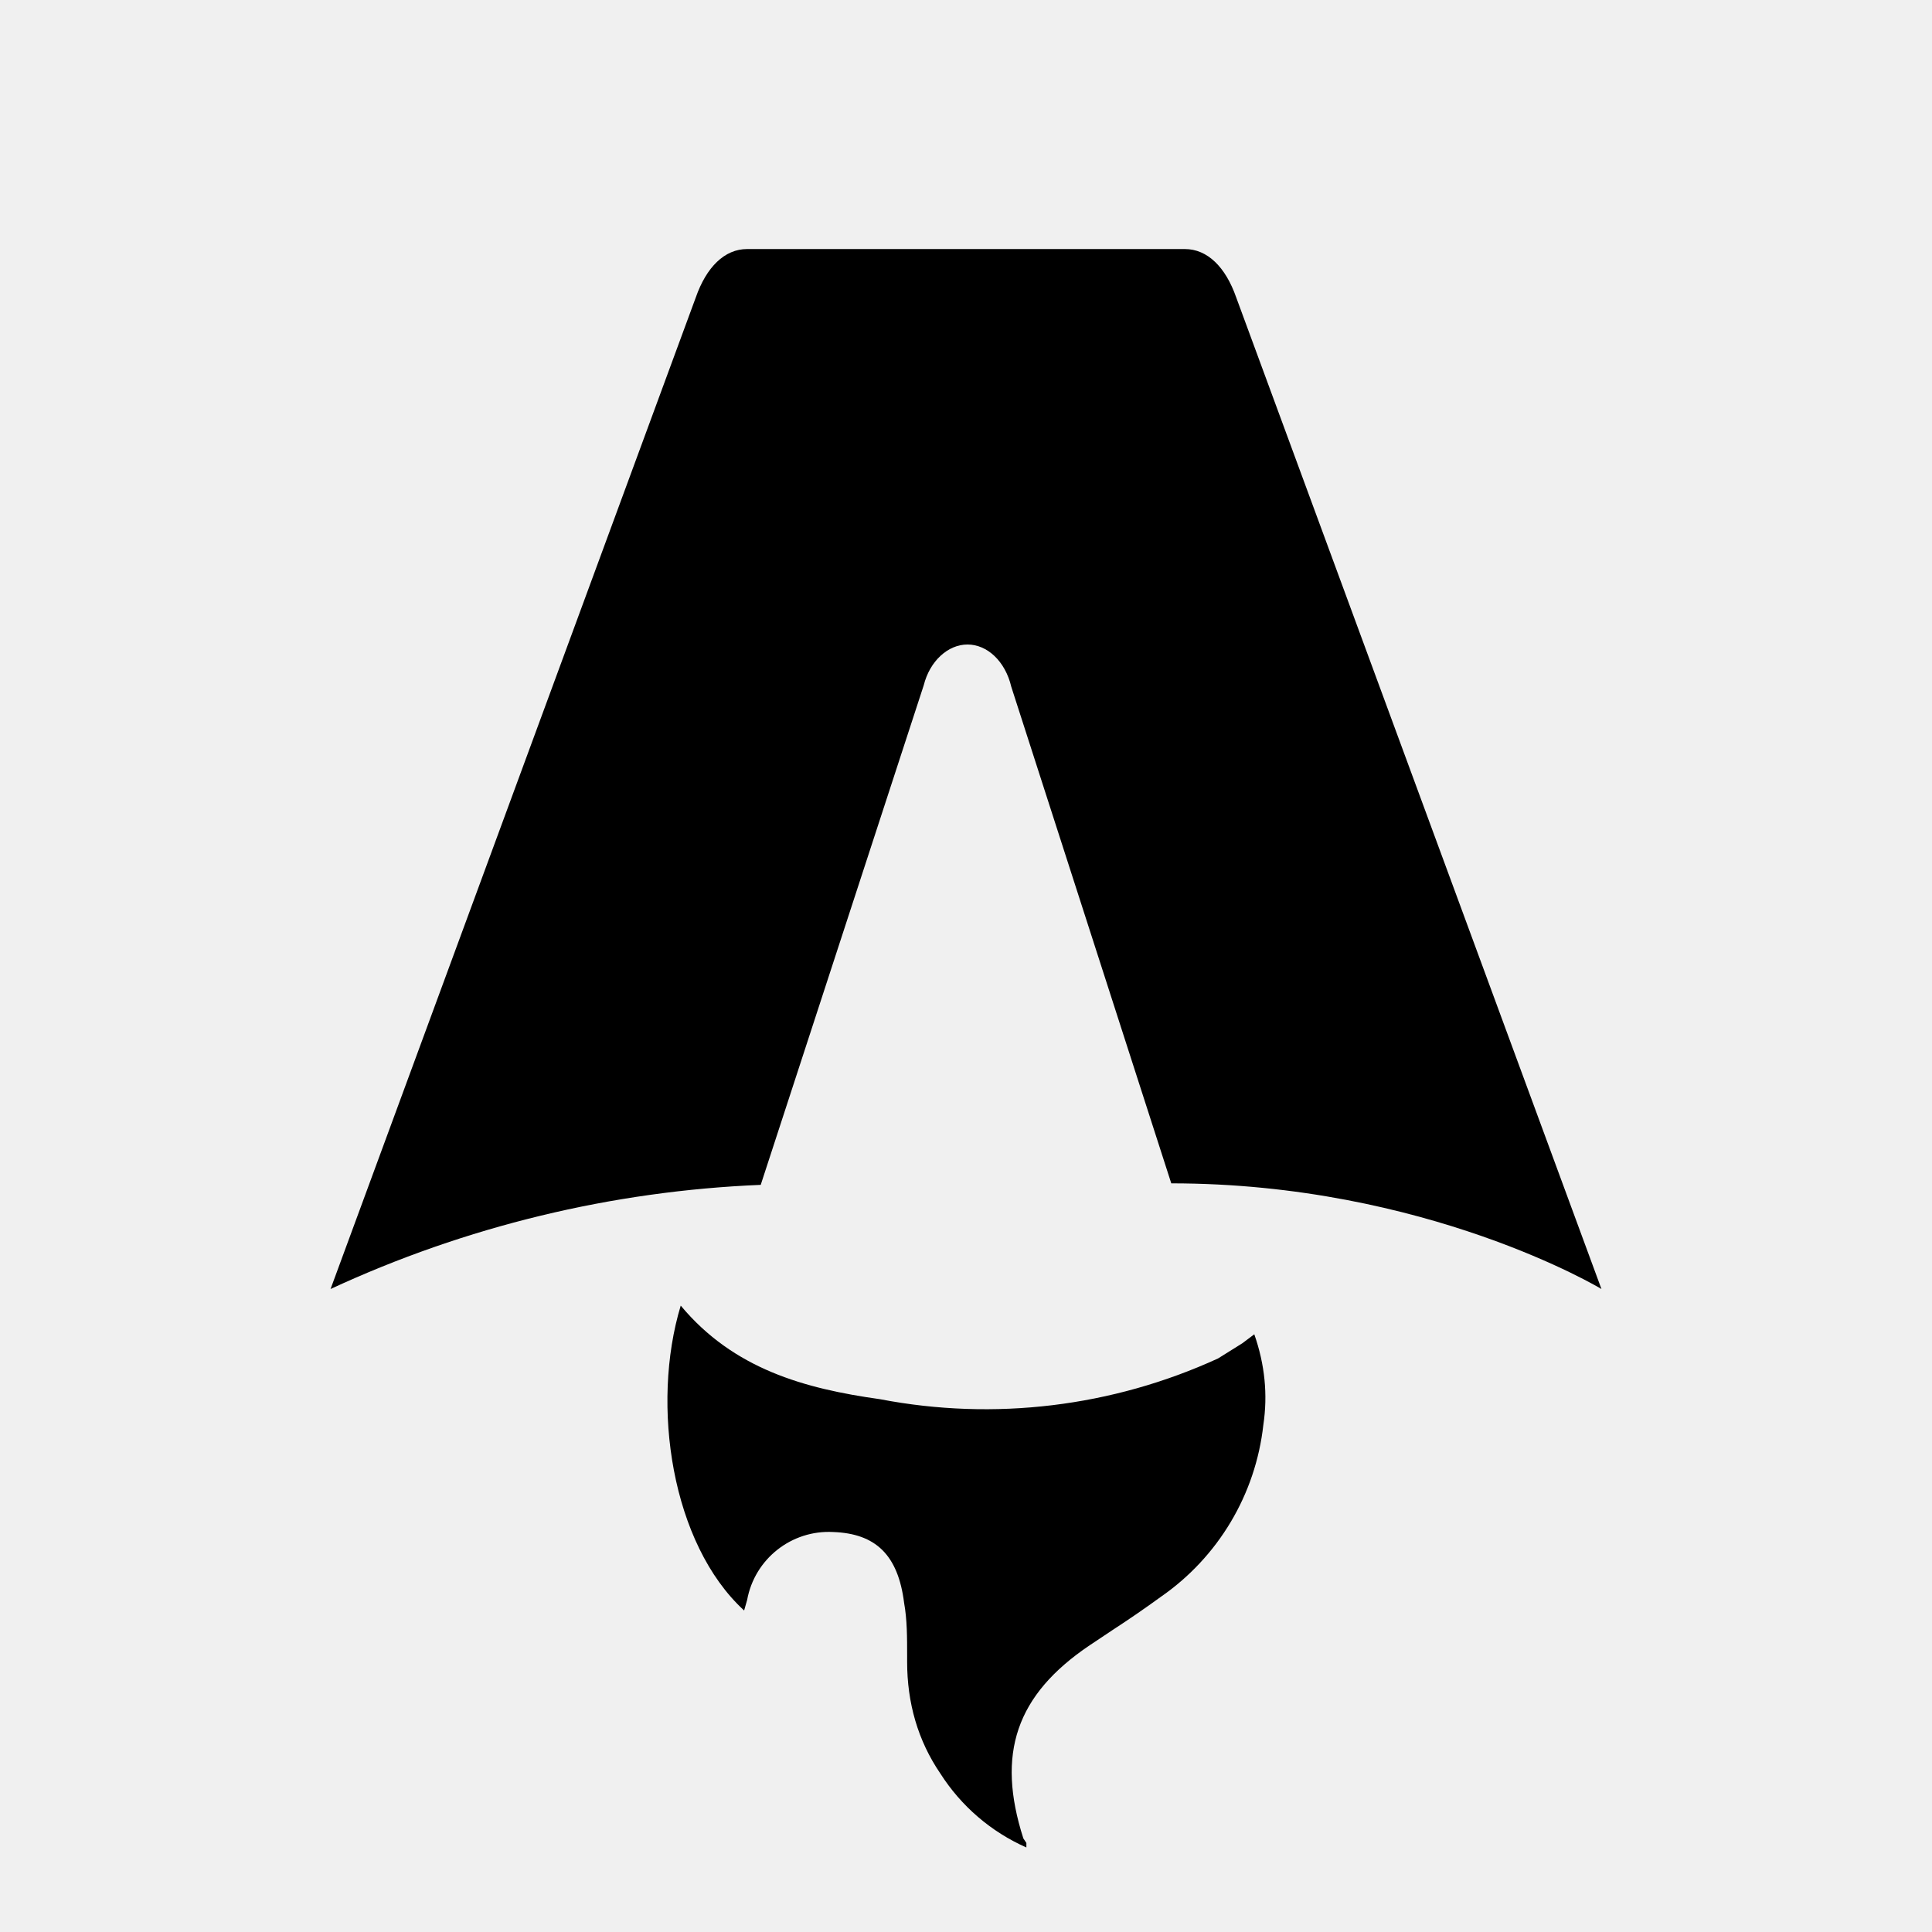
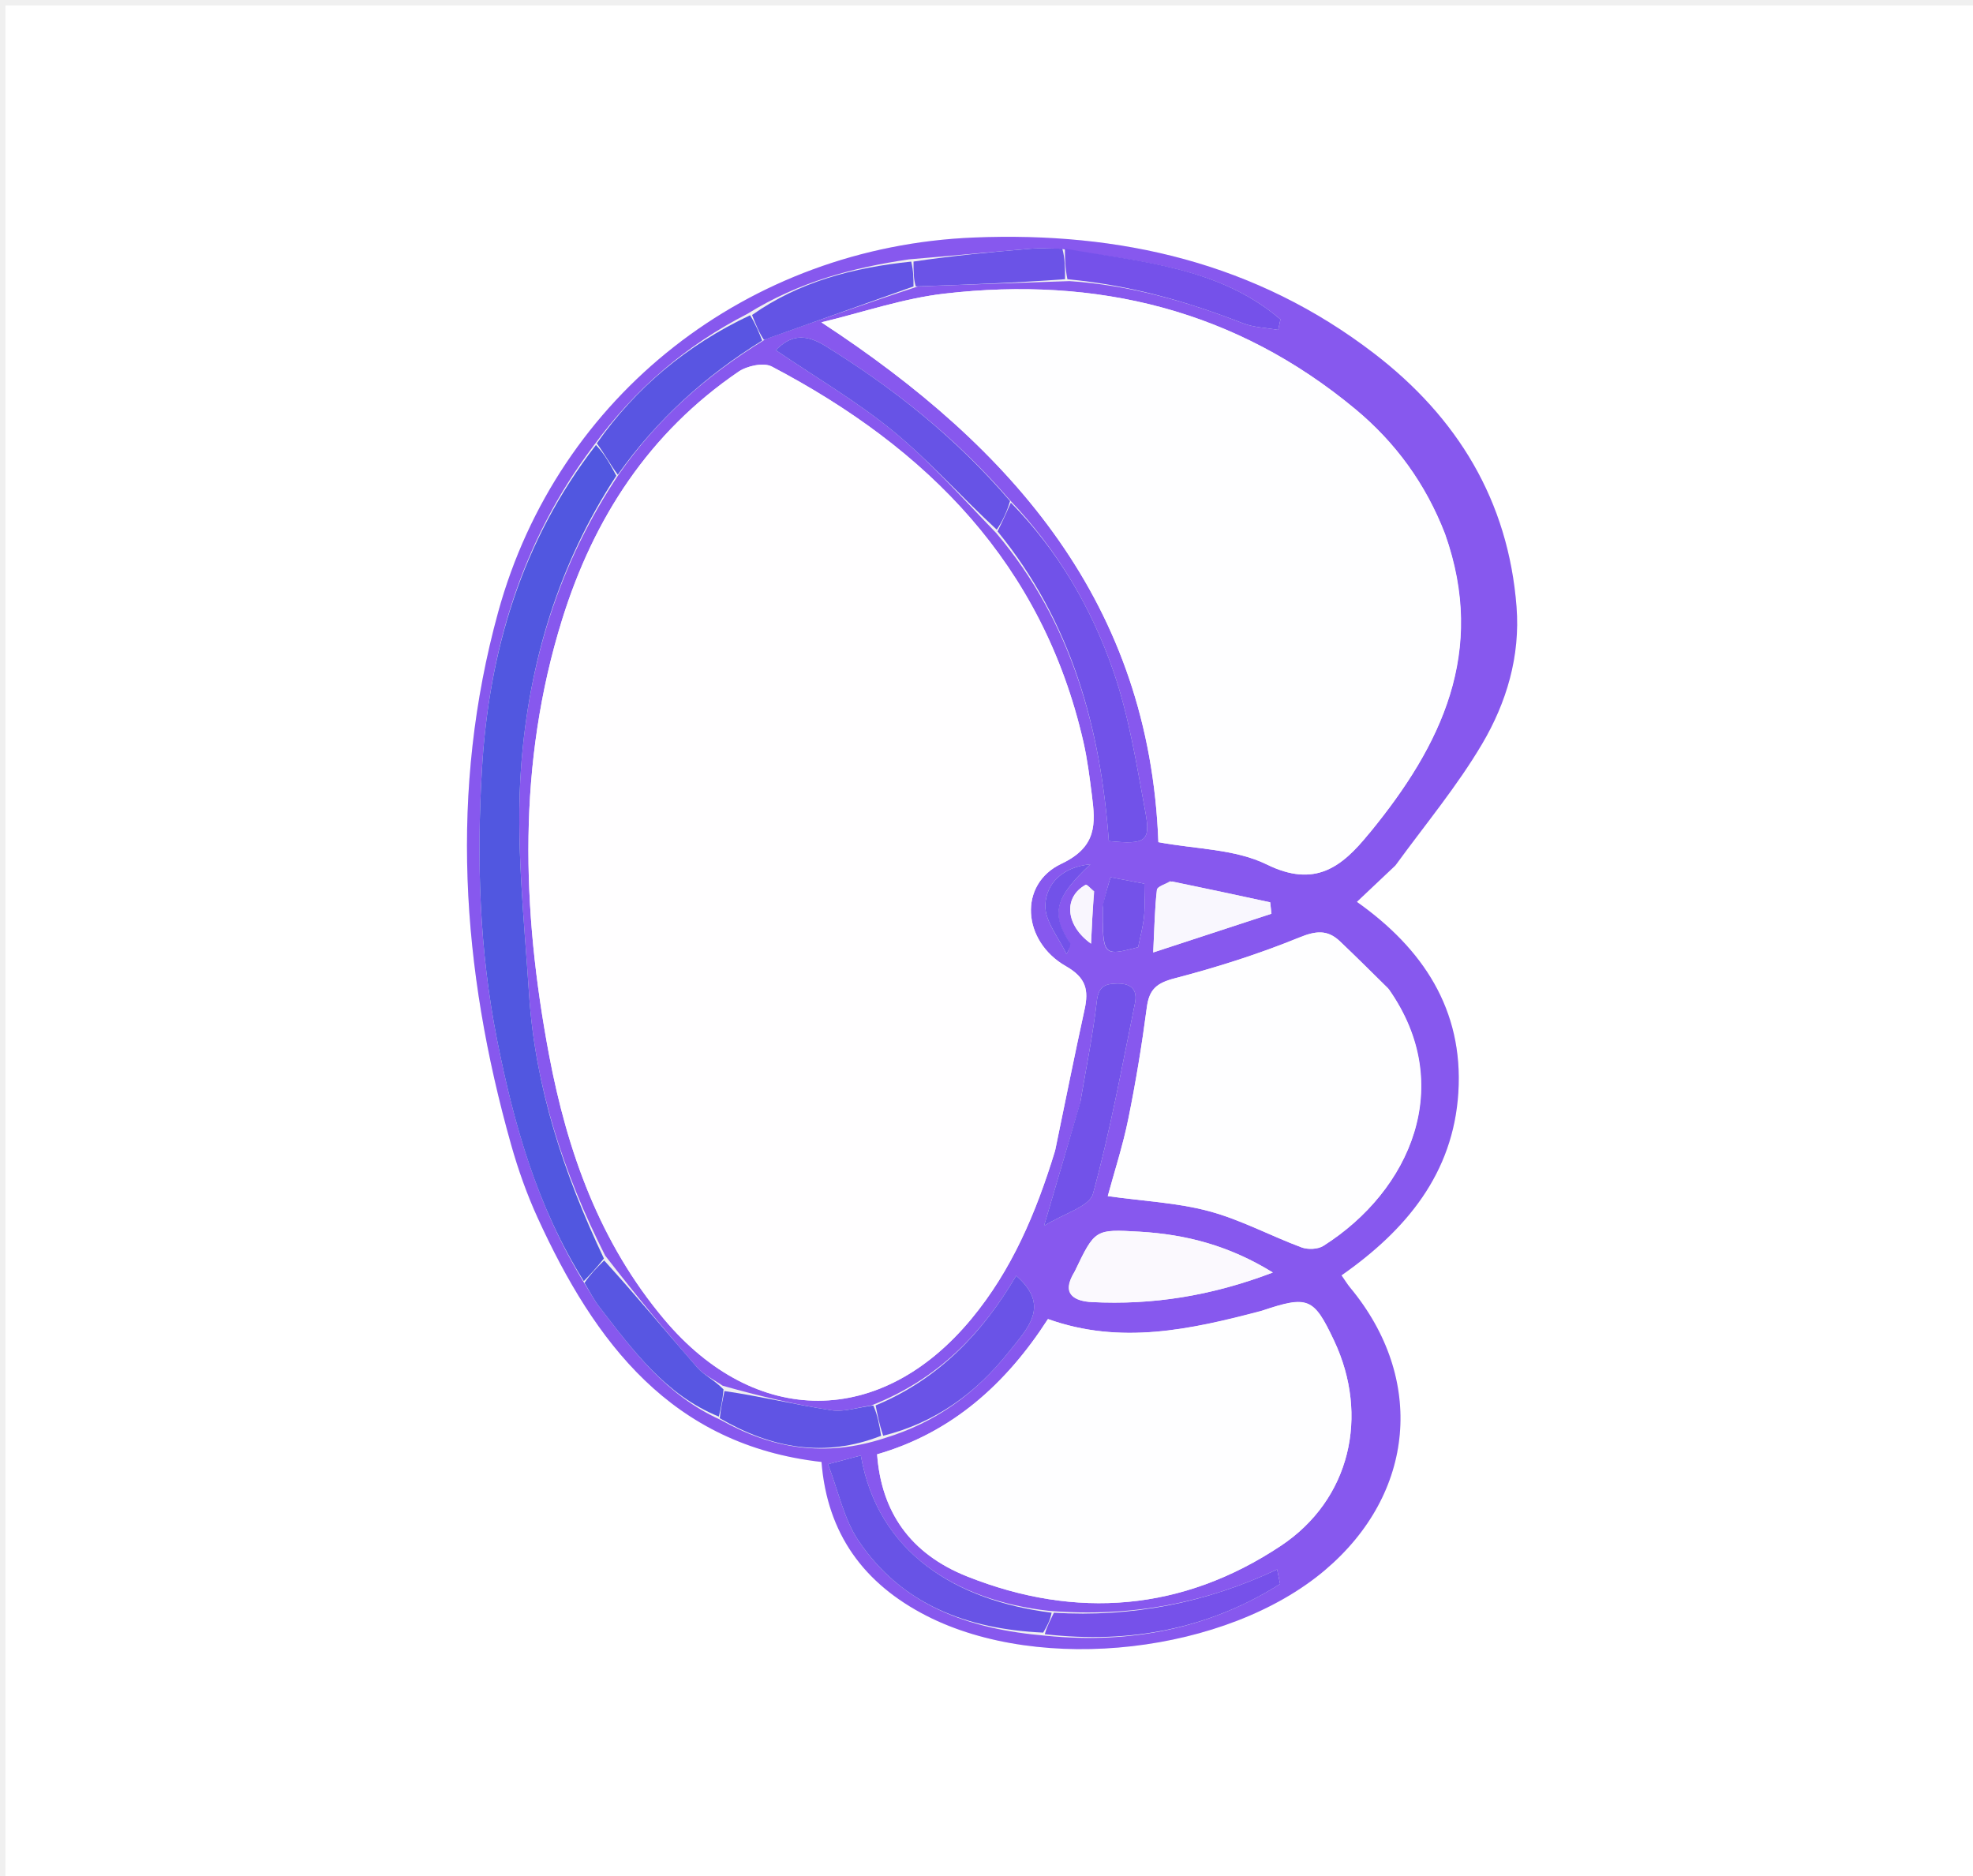
- <svg xmlns="http://www.w3.org/2000/svg" fill="none" viewBox="0 0 128 128">
-   <path d="M50.4 78.5a75.1 75.1 0 0 0-28.5 6.9l24.2-65.7c.7-2 1.9-3.2 3.4-3.2h29c1.5 0 2.7 1.2 3.4 3.2l24.2 65.7s-11.6-7-28.5-7L67 45.5c-.4-1.7-1.6-2.8-2.9-2.8-1.3 0-2.5 1.1-2.9 2.7L50.4 78.5Zm-1.1 28.2Zm-4.2-20.2c-2 6.6-.6 15.8 4.2 20.2a17.5 17.5 0 0 1 .2-.7 5.5 5.5 0 0 1 5.7-4.5c2.8.1 4.3 1.5 4.7 4.7.2 1.1.2 2.3.2 3.5v.4c0 2.7.7 5.2 2.2 7.4a13 13 0 0 0 5.7 4.9v-.3l-.2-.3c-1.8-5.6-.5-9.5 4.4-12.8l1.5-1a73 73 0 0 0 3.2-2.2 16 16 0 0 0 6.8-11.4c.3-2 .1-4-.6-6l-.8.6-1.6 1a37 37 0 0 1-22.4 2.7c-5-.7-9.7-2-13.2-6.2Z" />
-   <style>
-         path { fill: #000; }
-         @media (prefers-color-scheme: dark) {
-             path { fill: #FFF; }
-         }
-     </style>
+ <svg xmlns="http://www.w3.org/2000/svg" version="1.1" id="Layer_1" x="0px" y="0px" width="100%" viewBox="0 0 365 347" enable-background="new 0 0 365 347" xml:space="preserve">
+   <path fill="#FFFFFF" opacity="1" stroke="none" d=" M218,348   C145.333,348 73.167,348 1,348   C1,232.333 1,116.667 1,1   C122.667,1 244.333,1 366,1   C366,116.667 366,232.333 366,348   C316.833,348 267.667,348 218,348  M258.377,159.871   C263.707,152.473 269.595,145.404 274.207,137.583   C278.701,129.962 281.259,121.401 280.557,112.278   C279.043,92.599 269.588,77.208 254.249,65.419   C232.419,48.642 207.319,42.829 180.138,43.94   C138.518,45.641 103.215,73.051 92.165,113.217   C83.083,146.228 85.34,179.125 94.555,211.752   C95.861,216.379 97.488,220.969 99.489,225.337   C110.039,248.371 124.232,267.308 151.977,270.448   C153.024,283.77 159.849,292.986 171.379,298.894   C192.656,309.794 226.939,305.85 245.116,290.46   C261.845,276.297 263.739,255.016 249.777,238.2   C249.274,237.595 248.865,236.912 248.176,235.929   C260.165,227.545 268.852,217.071 269.791,202.112   C270.756,186.733 263.185,175.442 251.02,166.834   C253.52,164.478 255.698,162.425 258.377,159.871  z" />
+   <path fill="#8758EE" opacity="1" stroke="none" d=" M258.127,160.121   C255.698,162.425 253.52,164.478 251.02,166.834   C263.185,175.442 270.756,186.733 269.791,202.112   C268.852,217.071 260.165,227.545 248.176,235.929   C248.865,236.912 249.274,237.595 249.777,238.2   C263.739,255.016 261.845,276.297 245.116,290.46   C226.939,305.85 192.656,309.794 171.379,298.894   C159.849,292.986 153.024,283.77 151.977,270.448   C124.232,267.308 110.039,248.371 99.489,225.337   C97.488,220.969 95.861,216.379 94.555,211.752   C85.34,179.125 83.083,146.228 92.165,113.217   C103.215,73.051 138.518,45.641 180.138,43.94   C207.319,42.829 232.419,48.642 254.249,65.419   C269.588,77.208 279.043,92.599 280.557,112.278   C281.259,121.401 278.701,129.962 274.207,137.583   C269.595,145.404 263.707,152.473 258.127,160.121  M168.155,47.979   C157.817,49.506 147.849,52.11 138.28,58.048   C127.007,63.846 117.562,71.8 109.706,82.604   C96.373,100.271 90.444,120.643 89.158,142.305   C88.166,159.012 88.671,175.778 91.957,192.345   C95.073,208.056 99.392,223.285 108.26,237.634   C109.145,239.038 109.921,240.527 110.933,241.833   C117.126,249.827 123.116,258.061 133.326,262.669   C142.749,267.961 152.571,269.709 163.768,266   C173.071,263.167 180.515,257.758 186.575,250.158   C190.169,245.651 194.385,241.568 187.988,236.003   C181.949,246.335 173.736,255.114 161.145,260.015   C158.695,260.343 156.154,261.254 153.812,260.889   C147.176,259.854 140.62,258.298 133.693,256.346   C132.109,255.24 130.226,254.397 128.994,252.985   C123.246,246.403 117.678,239.664 111.948,232.263   C104.24,217.029 98.992,201.023 97.873,183.929   C96.954,169.89 95.369,155.715 96.408,141.773   C97.832,122.667 103.308,104.342 114.56,87.625   C121.598,77.51 130.57,69.473 141.649,62.732   C150.765,59.484 159.88,56.237 169.831,52.983   C178.886,52.654 187.941,52.325 197.868,52.002   C209.01,52.741 219.586,55.752 229.935,59.799   C231.96,60.591 234.275,60.639 236.456,61.03   C236.598,60.381 236.74,59.732 236.882,59.083   C225.467,49.334 210.963,48.439 196.06,46.001   C194.227,45.999 192.383,45.868 190.562,46.02   C183.37,46.62 176.186,47.31 168.155,47.979  M193.584,302.605   C209.197,304.139 223.695,301.292 236.813,293.024   C236.63,292.125 236.447,291.226 236.265,290.327   C223.066,296.55 209.326,299.217 194.152,298.002   C176.859,296.104 162.37,287.232 159.252,269.255   C157.538,269.708 155.848,270.154 153.18,270.859   C155.123,275.908 156.123,280.988 158.783,284.956   C166.834,296.963 179.063,301.38 193.584,302.605  M184.294,98.603   C198.249,115.068 203.613,134.792 205.131,155.589   C211.954,156.267 212.901,155.673 211.887,150.206   C210.264,141.452 208.867,132.533 205.973,124.169   C201.95,112.544 195.765,101.899 186.711,92.39   C176.91,81.05 165.378,71.833 152.64,63.97   C148.796,61.597 146.147,62.102 143.519,64.777   C150.956,69.838 158.559,74.275 165.276,79.791   C171.982,85.296 177.8,91.882 184.294,98.603  M195.25,212.617   C197.037,203.993 198.754,195.354 200.641,186.753   C201.437,183.127 200.92,180.867 197.187,178.737   C189.082,174.112 188.364,163.565 196.345,159.79   C202.957,156.662 202.679,152.418 201.996,147.099   C201.573,143.801 201.167,140.482 200.427,137.246   C192.913,104.409 171.592,82.933 142.781,67.808   C141.273,67.016 138.221,67.671 136.636,68.751   C120.13,80 109.83,95.831 103.98,114.649   C95.713,141.242 96.491,168.205 101.584,195.2   C104.955,213.07 110.956,229.894 122.89,244.087   C139.765,264.155 163.013,264.141 179.7,243.985   C187.156,234.979 191.651,224.455 195.25,212.617  M267.228,98.518   C263.722,89.476 258.168,81.864 250.748,75.697   C228.61,57.299 202.891,51.068 174.741,54.317   C167.044,55.206 159.545,57.81 151.954,59.627   C187.624,82.987 212.649,111.841 214.297,155.791   C221.148,157.086 228.474,157.03 234.355,159.918   C243.245,164.285 248.202,160.426 253.187,154.292   C253.292,154.162 253.41,154.044 253.515,153.915   C266.64,137.86 275.054,120.597 267.228,98.518  M233.113,242.608   C220.212,245.964 207.29,248.821 193.869,244.01   C186.126,256.048 176.038,265.067 162.265,269.035   C163.038,279.598 168.317,287.413 178.941,291.634   C199.103,299.644 218.796,298.031 236.95,285.963   C249.788,277.43 253.38,261.918 246.782,247.969   C243.031,240.04 242.013,239.593 233.113,242.608  M256.806,182.813   C253.838,179.92 250.899,176.998 247.895,174.144   C245.58,171.944 243.441,172.175 240.34,173.44   C232.861,176.49 225.095,178.953 217.273,180.993   C213.984,181.85 212.596,183.023 212.162,186.344   C211.256,193.262 210.122,200.162 208.732,206.998   C207.73,211.922 206.162,216.731 204.934,221.27   C211.599,222.204 217.821,222.485 223.695,224.065   C229.562,225.643 235.044,228.616 240.778,230.753   C241.953,231.191 243.804,231.117 244.828,230.467   C260.974,220.229 269.387,200.708 256.806,182.813  M198.702,235.469   C196.189,239.446 198.858,240.711 201.976,240.871   C213.191,241.445 224.086,239.742 235.472,235.402   C227.419,230.427 219.383,228.347 210.833,227.853   C202.576,227.376 202.576,227.364 198.702,235.469  M199.806,204.182   C197.719,211.257 195.632,218.332 193.143,226.769   C196.889,224.436 201.549,223.195 202.193,220.851   C205.379,209.254 207.548,197.375 209.965,185.572   C210.459,183.161 209.353,181.9 206.648,181.947   C204.254,181.989 203.21,182.569 202.901,185.265   C202.207,191.328 200.973,197.329 199.806,204.182  M216.44,163.022   C215.599,163.548 214.1,163.995 214.027,164.611   C213.628,167.979 213.58,171.388 213.341,176.195   C221.267,173.6 228.241,171.315 235.216,169.031   C235.139,168.327 235.062,167.624 234.984,166.92   C229.095,165.648 223.205,164.375 216.44,163.022  M204,167.888   C203.991,176.902 204.007,176.92 210.55,175.224   C210.93,173.315 211.46,171.407 211.654,169.466   C211.845,167.551 211.696,165.603 211.696,163.473   C209.588,163.072 207.685,162.71 205.448,162.284   C204.955,163.919 204.488,165.468 204,167.888  M197.785,174.292   C194.392,169.019 195.1,166.105 201.714,159.89   C196.428,160.391 193.54,163.54 193.381,167.414   C193.26,170.387 195.888,173.471 197.293,176.506   C197.614,175.947 197.934,175.388 197.785,174.292  M202.43,164.881   C201.885,164.459 201.074,163.555 200.833,163.688   C196.711,165.952 197.063,171.151 201.838,174.57   C201.984,171.433 202.121,168.521 202.43,164.881  M200.406,177.482   C200.406,177.482 200.521,177.413 200.406,177.482  z" />
+   <path fill="#FFFEFF" opacity="1" stroke="none" d=" M195.155,213.008   C191.651,224.455 187.156,234.979 179.7,243.985   C163.013,264.141 139.765,264.155 122.89,244.087   C110.956,229.894 104.955,213.07 101.584,195.2   C96.491,168.205 95.713,141.242 103.98,114.649   C109.83,95.831 120.13,80 136.636,68.751   C138.221,67.671 141.273,67.016 142.781,67.808   C171.592,82.933 192.913,104.409 200.427,137.246   C201.167,140.482 201.573,143.801 201.996,147.099   C202.679,152.418 202.957,156.662 196.345,159.79   C188.364,163.565 189.082,174.112 197.187,178.737   C200.92,180.867 201.437,183.127 200.641,186.753   C198.754,195.354 197.037,203.993 195.155,213.008  z" />
+   <path fill="#FEFEFF" opacity="1" stroke="none" d=" M267.374,98.884   C275.054,120.597 266.64,137.86 253.515,153.915   C253.41,154.044 253.292,154.162 253.187,154.292   C248.202,160.426 243.245,164.285 234.355,159.918   C228.474,157.03 221.148,157.086 214.297,155.791   C212.649,111.841 187.624,82.987 151.954,59.627   C159.545,57.81 167.044,55.206 174.741,54.317   C202.891,51.068 228.61,57.299 250.748,75.697   C258.168,81.864 263.722,89.476 267.374,98.884  z" />
+   <path fill="#FEFEFF" opacity="1" stroke="none" d=" M233.479,242.454   C242.013,239.593 243.031,240.04 246.782,247.969   C253.38,261.918 249.788,277.43 236.95,285.963   C218.796,298.031 199.103,299.644 178.941,291.634   C168.317,287.413 163.038,279.598 162.265,269.035   C176.038,265.067 186.126,256.048 193.869,244.01   C207.29,248.821 220.212,245.964 233.479,242.454  z" />
+   <path fill="#FEFEFF" opacity="1" stroke="none" d=" M257.005,183.119   C269.387,200.708 260.974,220.229 244.828,230.467   C243.804,231.117 241.953,231.191 240.778,230.753   C235.044,228.616 229.562,225.643 223.695,224.065   C217.821,222.485 211.599,222.204 204.934,221.27   C206.162,216.731 207.73,211.922 208.732,206.998   C210.122,200.162 211.256,193.262 212.162,186.344   C212.596,183.023 213.984,181.85 217.273,180.993   C225.095,178.953 232.861,176.49 240.34,173.44   C243.441,172.175 245.58,171.944 247.895,174.144   C250.899,176.998 253.838,179.92 257.005,183.119  z" />
+   <path fill="#5157E0" opacity="1" stroke="none" d=" M108.002,236.999   C99.392,223.285 95.073,208.056 91.957,192.345   C88.671,175.778 88.166,159.012 89.158,142.305   C90.444,120.643 96.373,100.271 110.253,82.316   C111.874,84.021 112.947,86.015 114.02,88.009   C103.308,104.342 97.832,122.667 96.408,141.773   C95.369,155.715 96.954,169.89 97.873,183.929   C98.992,201.023 104.24,217.029 111.72,232.811   C110.329,234.573 109.166,235.786 108.002,236.999  z" />
+   <path fill="#7152E9" opacity="1" stroke="none" d=" M187.007,92.988   C195.765,101.899 201.95,112.544 205.973,124.169   C208.867,132.533 210.264,141.452 211.887,150.206   C212.901,155.673 211.954,156.267 205.131,155.589   C203.613,134.792 198.249,115.068 184.542,98.289   C185.529,96.312 186.268,94.65 187.007,92.988  z" />
+   <path fill="#FBF9FE" opacity="1" stroke="none" d=" M198.865,235.102   C202.576,227.364 202.576,227.376 210.833,227.853   C219.383,228.347 227.419,230.427 235.472,235.402   C224.086,239.742 213.191,241.445 201.976,240.871   C198.858,240.711 196.189,239.446 198.865,235.102  z" />
+   <path fill="#7252E9" opacity="1" stroke="none" d=" M199.883,203.768   C200.973,197.329 202.207,191.328 202.901,185.265   C203.21,182.569 204.254,181.989 206.648,181.947   C209.353,181.9 210.459,183.161 209.965,185.572   C207.548,197.375 205.379,209.254 202.193,220.851   C201.549,223.195 196.889,224.436 193.143,226.769   C195.632,218.332 197.719,211.257 199.883,203.768  z" />
+   <path fill="#6753E6" opacity="1" stroke="none" d=" M186.859,92.689   C186.268,94.65 185.529,96.312 184.399,97.984   C177.8,91.882 171.982,85.296 165.276,79.791   C158.559,74.275 150.956,69.838 143.519,64.777   C146.147,62.102 148.796,61.597 152.64,63.97   C165.378,71.833 176.91,81.05 186.859,92.689  z" />
+   <path fill="#6853E6" opacity="1" stroke="none" d=" M192.992,302.017   C179.063,301.38 166.834,296.963 158.783,284.956   C156.123,280.988 155.123,275.908 153.18,270.859   C155.848,270.154 157.538,269.708 159.252,269.255   C162.37,287.232 176.859,296.104 194.546,298.336   C194.291,299.785 193.641,300.901 192.992,302.017  z" />
+   <path fill="#6A53E7" opacity="1" stroke="none" d=" M161.988,259.988   C173.736,255.114 181.949,246.335 187.988,236.003   C194.385,241.568 190.169,245.651 186.575,250.158   C180.515,257.758 173.071,263.167 163.385,265.6   C162.664,263.463 162.326,261.725 161.988,259.988  z" />
+   <path fill="#5955E2" opacity="1" stroke="none" d=" M114.29,87.817   C112.947,86.015 111.874,84.021 110.414,82.017   C117.562,71.8 127.007,63.846 138.769,58.319   C139.839,60.06 140.42,61.531 141.001,63.003   C130.57,69.473 121.598,77.51 114.29,87.817  z" />
+   <path fill="#7551EA" opacity="1" stroke="none" d=" M196.996,46.004   C210.963,48.439 225.467,49.334 236.882,59.083   C236.74,59.732 236.598,60.381 236.456,61.03   C234.275,60.639 231.96,60.591 229.935,59.799   C219.586,55.752 209.01,52.741 197.466,51.654   C197.042,49.538 197.019,47.771 196.996,46.004  z" />
+   <path fill="#5856E2" opacity="1" stroke="none" d=" M108.131,237.316   C109.166,235.786 110.329,234.573 111.769,233.17   C117.678,239.664 123.246,246.403 128.994,252.985   C130.226,254.397 132.109,255.24 133.851,257.028   C133.667,259.158 133.325,260.606 132.983,262.055   C123.116,258.061 117.126,249.827 110.933,241.833   C109.921,240.527 109.145,239.038 108.131,237.316  z" />
+   <path fill="#6054E4" opacity="1" stroke="none" d=" M133.155,262.362   C133.325,260.606 133.667,259.158 134.021,257.328   C140.62,258.298 147.176,259.854 153.812,260.889   C156.154,261.254 158.695,260.343 161.566,260.001   C162.326,261.725 162.664,263.463 163.004,265.606   C152.571,269.709 142.749,267.961 133.155,262.362  z" />
+   <path fill="#7651EA" opacity="1" stroke="none" d=" M193.288,302.311   C193.641,300.901 194.291,299.785 194.967,298.337   C209.326,299.217 223.066,296.55 236.265,290.327   C236.447,291.226 236.63,292.125 236.813,293.024   C223.695,301.292 209.197,304.139 193.288,302.311  z" />
+   <path fill="#F9F7FE" opacity="1" stroke="none" d=" M216.878,163.063   C223.205,164.375 229.095,165.648 234.984,166.92   C235.062,167.624 235.139,168.327 235.216,169.031   C228.241,171.315 221.267,173.6 213.341,176.195   C213.58,171.388 213.628,167.979 214.027,164.611   C214.1,163.995 215.599,163.548 216.878,163.063  z" />
+   <path fill="#6354E5" opacity="1" stroke="none" d=" M141.325,62.867   C140.42,61.531 139.839,60.06 139.123,58.273   C147.849,52.11 157.817,49.506 168.577,48.393   C168.998,50.201 168.996,51.595 168.995,52.989   C159.88,56.237 150.765,59.484 141.325,62.867  z" />
+   <path fill="#6B53E7" opacity="1" stroke="none" d=" M169.413,52.986   C168.996,51.595 168.998,50.201 168.999,48.386   C176.186,47.31 183.37,46.62 190.562,46.02   C192.383,45.868 194.227,45.999 196.528,46.002   C197.019,47.771 197.042,49.538 197.03,51.65   C187.941,52.325 178.886,52.654 169.413,52.986  z" />
+   <path fill="#7452E9" opacity="1" stroke="none" d=" M204.01,167.453   C204.488,165.468 204.955,163.919 205.448,162.284   C207.685,162.71 209.588,163.072 211.696,163.473   C211.696,165.603 211.845,167.551 211.654,169.466   C211.46,171.407 210.93,173.315 210.55,175.224   C204.007,176.92 203.991,176.902 204.01,167.453  z" />
+   <path fill="#7252E9" opacity="1" stroke="none" d=" M198.02,174.56   C197.934,175.388 197.614,175.947 197.293,176.506   C195.888,173.471 193.26,170.387 193.381,167.414   C193.54,163.54 196.428,160.391 201.714,159.89   C195.1,166.105 194.392,169.019 198.02,174.56  z" />
+   <path fill="#F9F6FE" opacity="1" stroke="none" d=" M202.344,165.245   C202.121,168.521 201.984,171.433 201.838,174.57   C197.063,171.151 196.711,165.952 200.833,163.688   C201.074,163.555 201.885,164.459 202.344,165.245  z" />
+   <path fill="#7252E9" opacity="1" stroke="none" d=" M200.464,177.448   C200.521,177.413 200.406,177.482 200.464,177.448  z" />
</svg>
